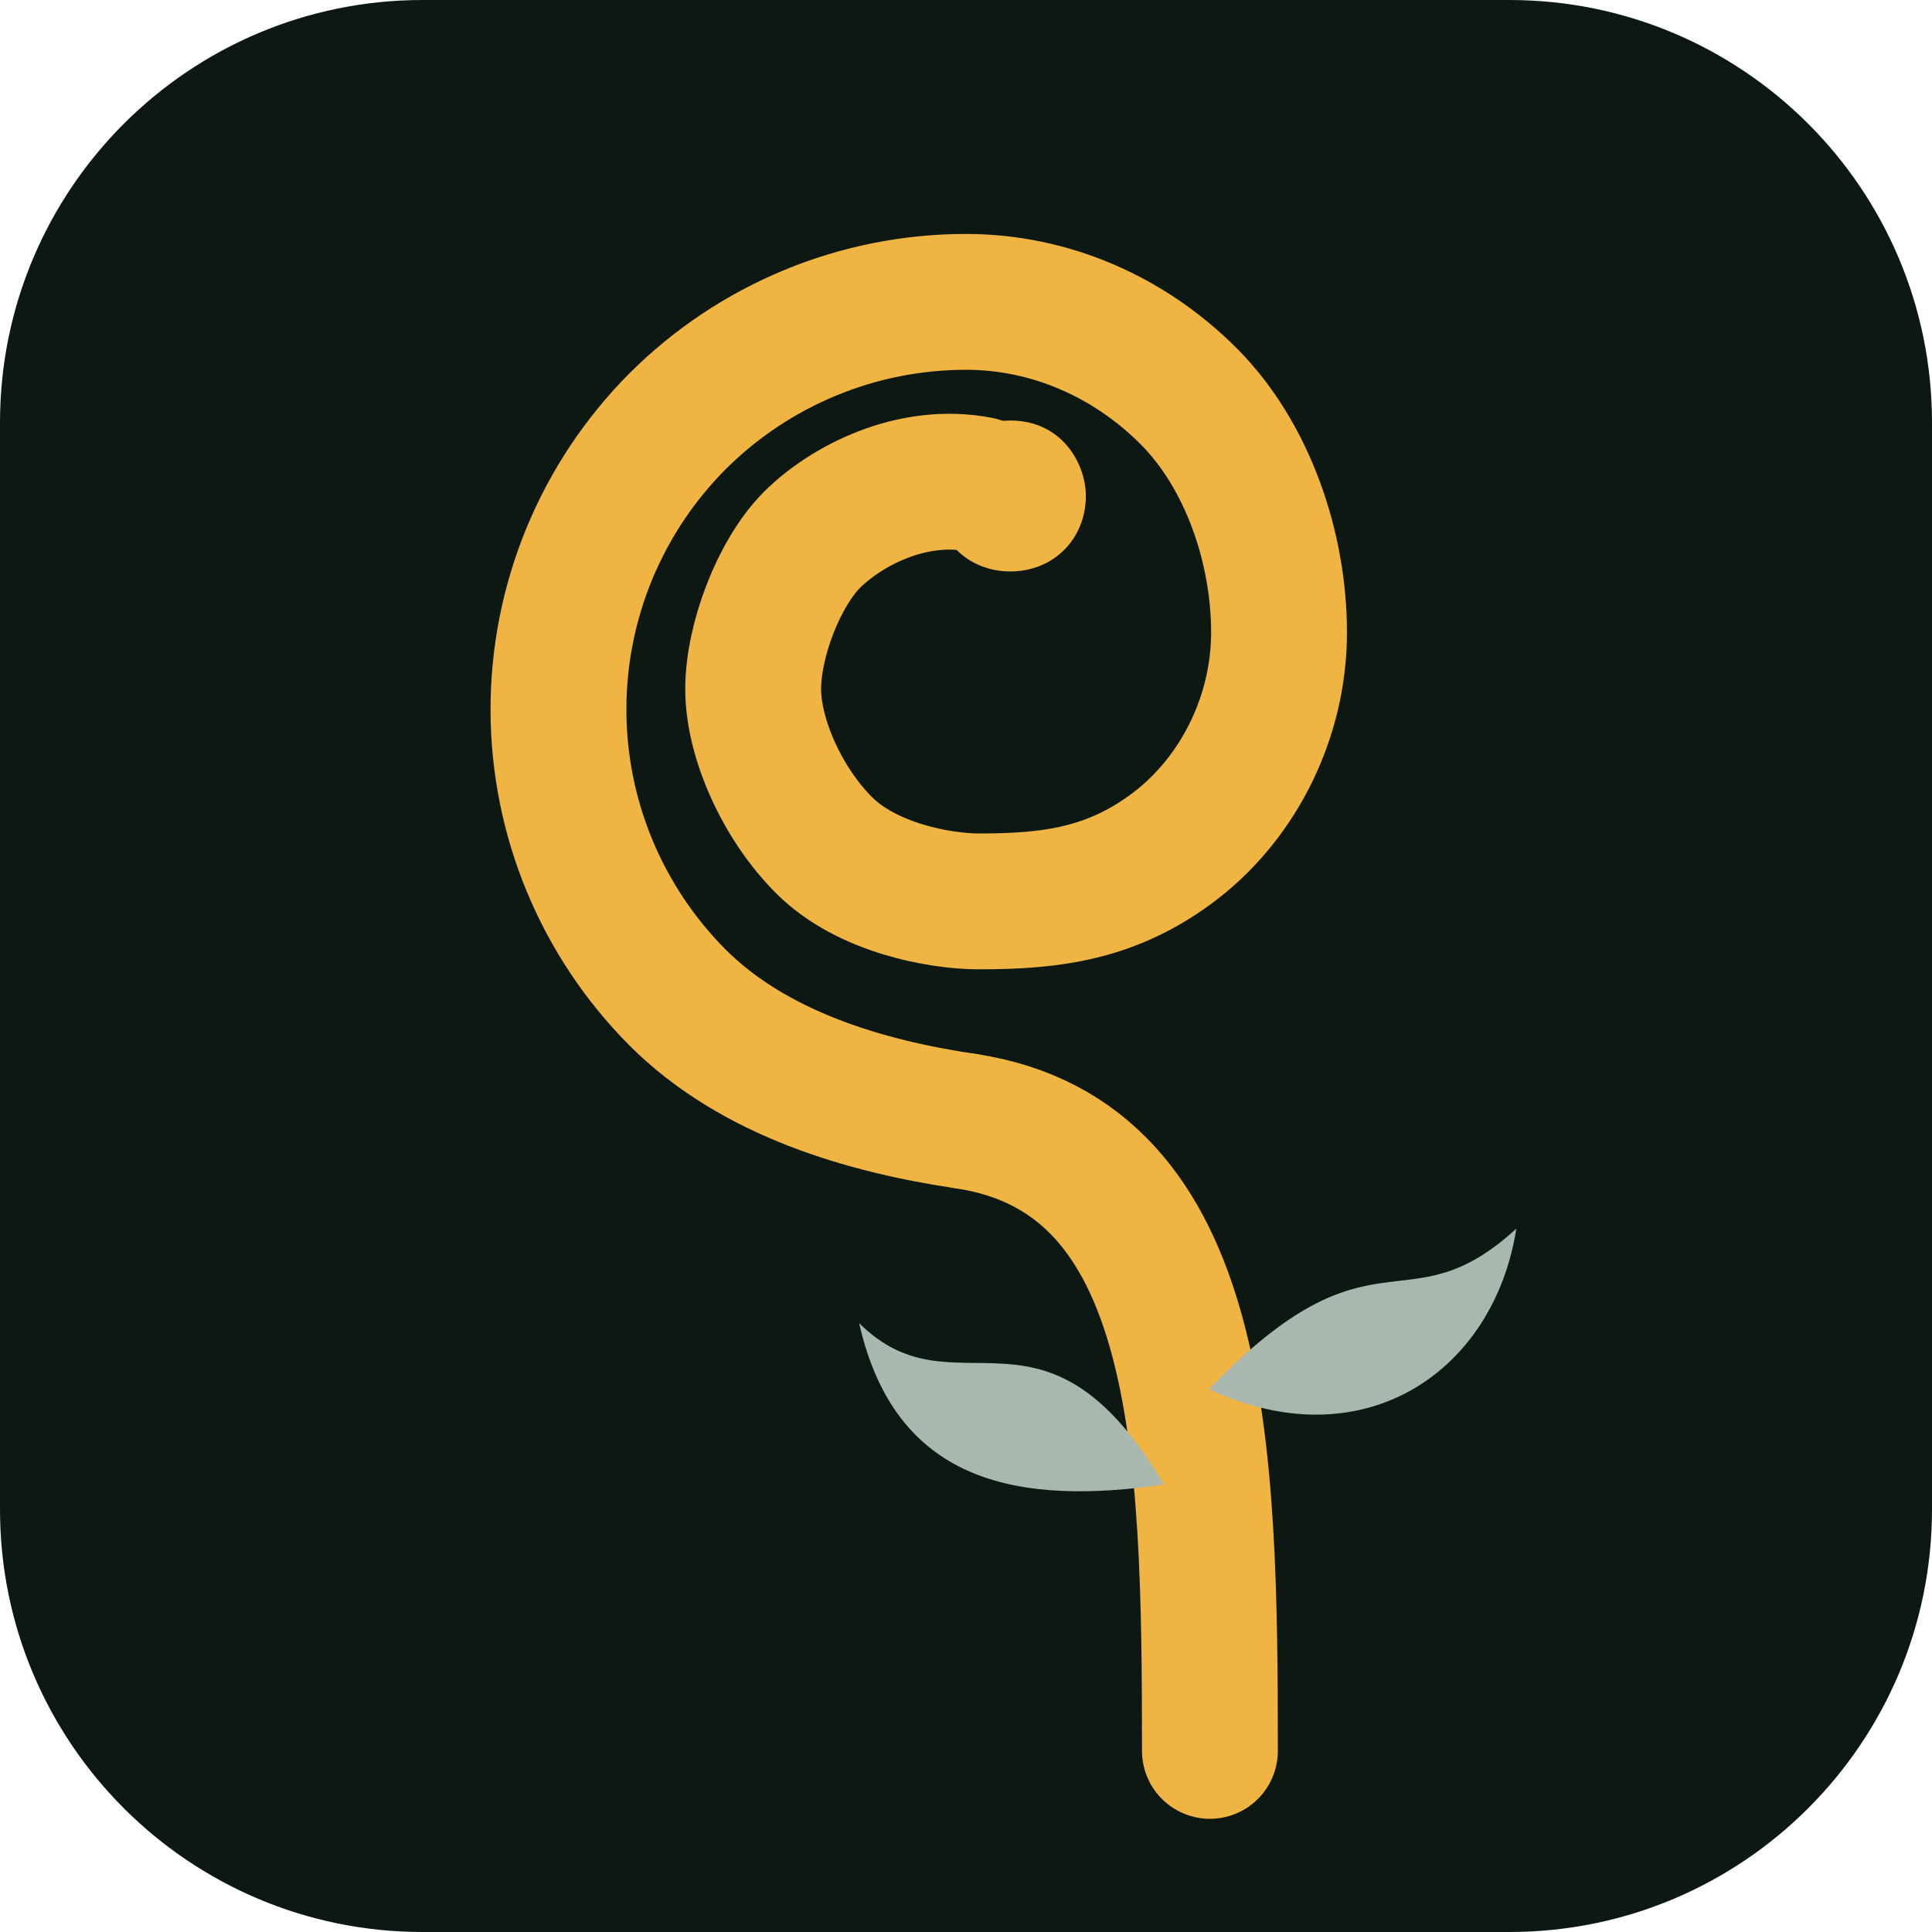
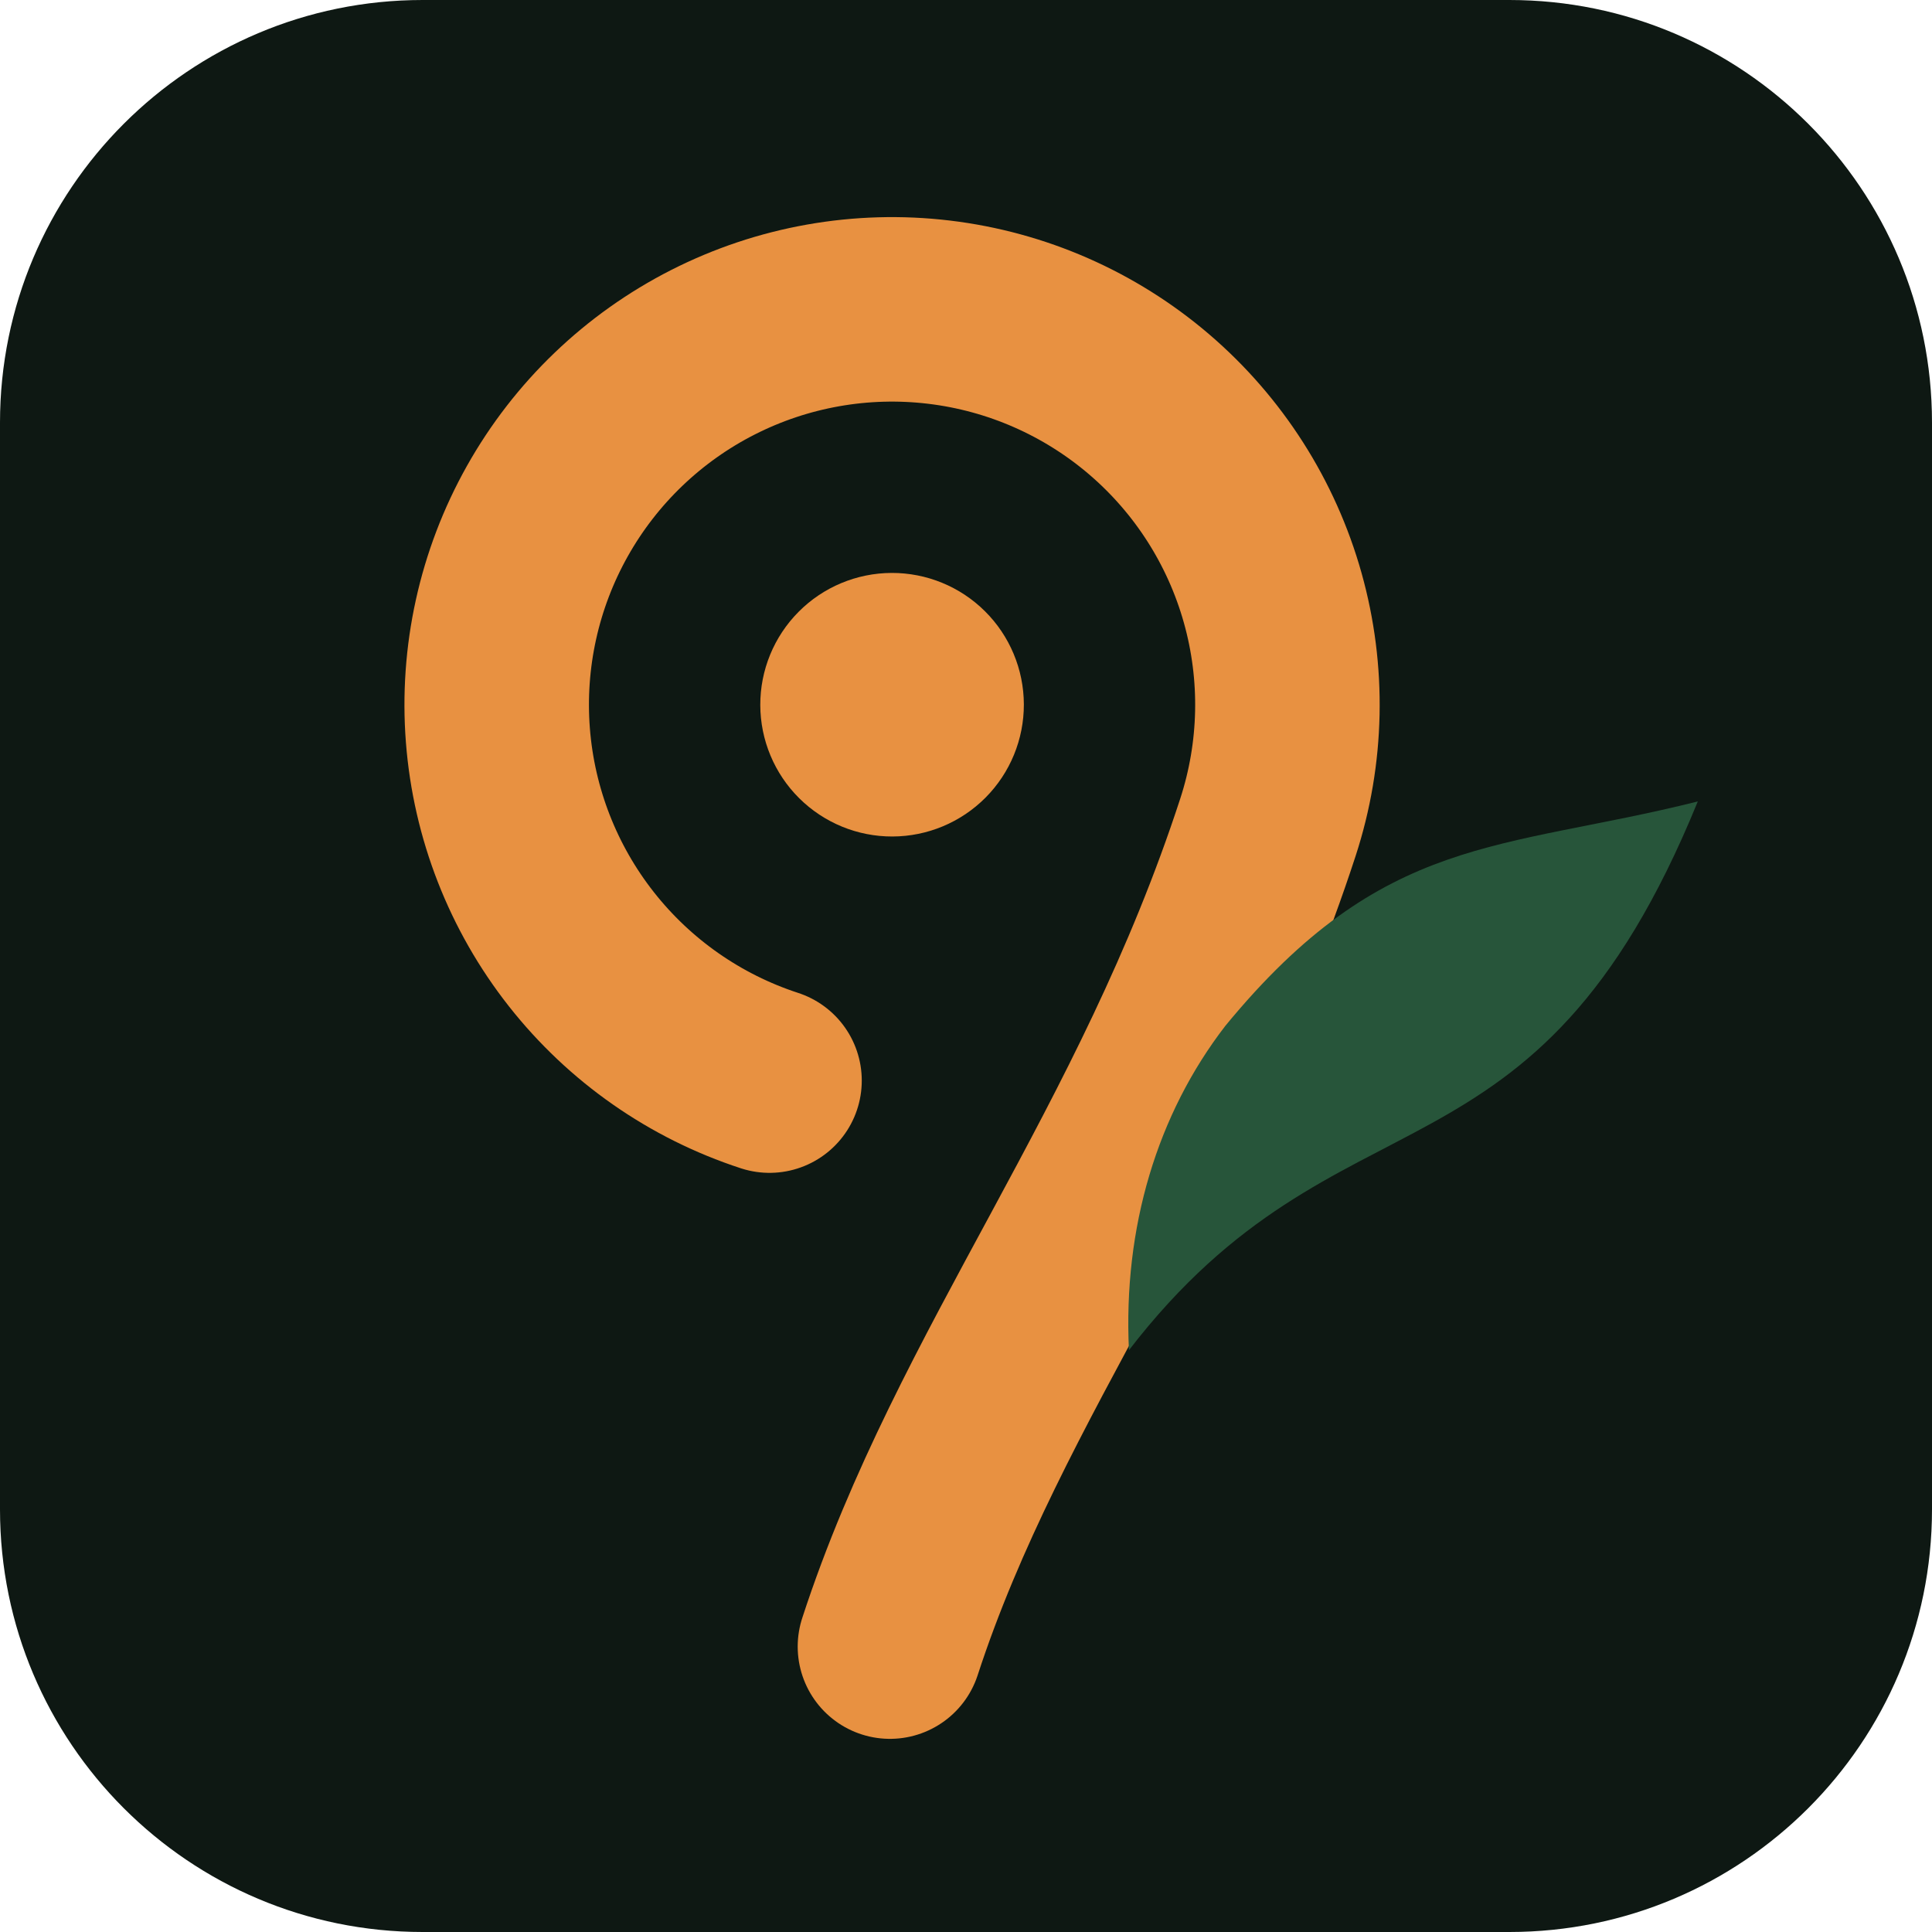
<svg xmlns="http://www.w3.org/2000/svg" viewBox="0 0 64 64">
  <rect width="64" height="64" rx="14" fill="#0e1813" />
-   <g fill="none" stroke="#f0b443" stroke-width="4.5" stroke-linecap="round">
-     <path d="M40.08 58C40.08 47.97 39.88 38.33 32 37.14" />
-     <path d="M32 37.14C28.68 36.65 24.99 35.58 22.45 33.05C19.92 30.51 18.5 27.08 18.5 23.5C18.5 19.92 19.92 16.49 22.45 13.95C24.99 11.42 28.42 10 32 10C34.78 10 37.4 11.15 39.37 13.12C41.34 15.09 42.37 18.16 42.37 20.95C42.37 23.73 41.05 26.38 38.96 28C36.86 29.62 34.81 29.86 32.43 29.86C31.14 29.86 28.72 29.42 27.3 28C25.88 26.58 24.95 24.42 24.95 22.83C24.95 21.24 25.78 19.01 26.9 17.88C28.03 16.76 30.2 15.62 32.43 16.05" />
+   <g transform="scale(0.397086) translate(-46.5074 -44.8954)">
+     <path d="M109.933 103.721C109.942 106.636 111.109 109.429 113.178 111.484C115.246 113.539 118.046 114.689 120.962 114.679C123.878 114.67 126.67 113.502 128.726 111.434C130.781 109.366 131.93 106.565 131.921 103.65C131.911 100.734 130.744 97.941 128.675 95.886C126.607 93.831 123.807 92.682 120.891 92.691C117.975 92.701 115.183 93.868 113.128 95.936C111.072 98.005 109.923 100.805 109.933 103.721Z" fill="#e89141" />
+     <path d="M120.75 182.26C128.247 159.264 143.424 141.085 152.284 113.908C154.306 107.706 154.444 101.044 152.679 94.764C150.915 88.484 147.328 82.868 142.372 78.627C137.415 74.385 131.313 71.709 124.836 70.936C118.358 70.162 111.797 71.327 105.982 74.283C100.167 77.239 95.359 81.853 92.166 87.541C88.973 93.229 87.538 99.737 88.043 106.24C88.549 112.744 90.971 118.952 95.005 124.078C99.038 129.205 104.501 133.021 110.703 135.043" fill="none" stroke="#e89141" stroke-width="15.392" stroke-linecap="round" stroke-linejoin="round" />
+     <path d="M188.144 111.754C174.476 145.27 158.342 134.609 140.687 157.534C140.2 147.291 143.042 137.848 148.731 130.473C161.951 114.386 171.676 115.879 188.144 111.754Z" fill="#27553a" />
  </g>
-   <path d="M33.47 18.93C34.9 18.93 35.97 17.85 35.97 16.43C35.97 15.35 35.17 13.93 33.47 13.93C32.04 13.93 30.97 15 30.97 16.43C30.97 17.85 32.04 18.93 33.47 18.93Z" fill="#f0b443" />
-   <path d="M38.56 49.18C33.93 49.84 29.69 49.28 28.46 43.83C31.66 47.01 34.58 42.45 38.56 49.18Z" fill="#a8b8ae" />
-   <path d="M40.05 46.02C45.52 40.34 46.54 44.08 50.23 40.7C49.5 45.39 45.22 48.42 40.05 46.02Z" fill="#a8b8ae" />
</svg>
